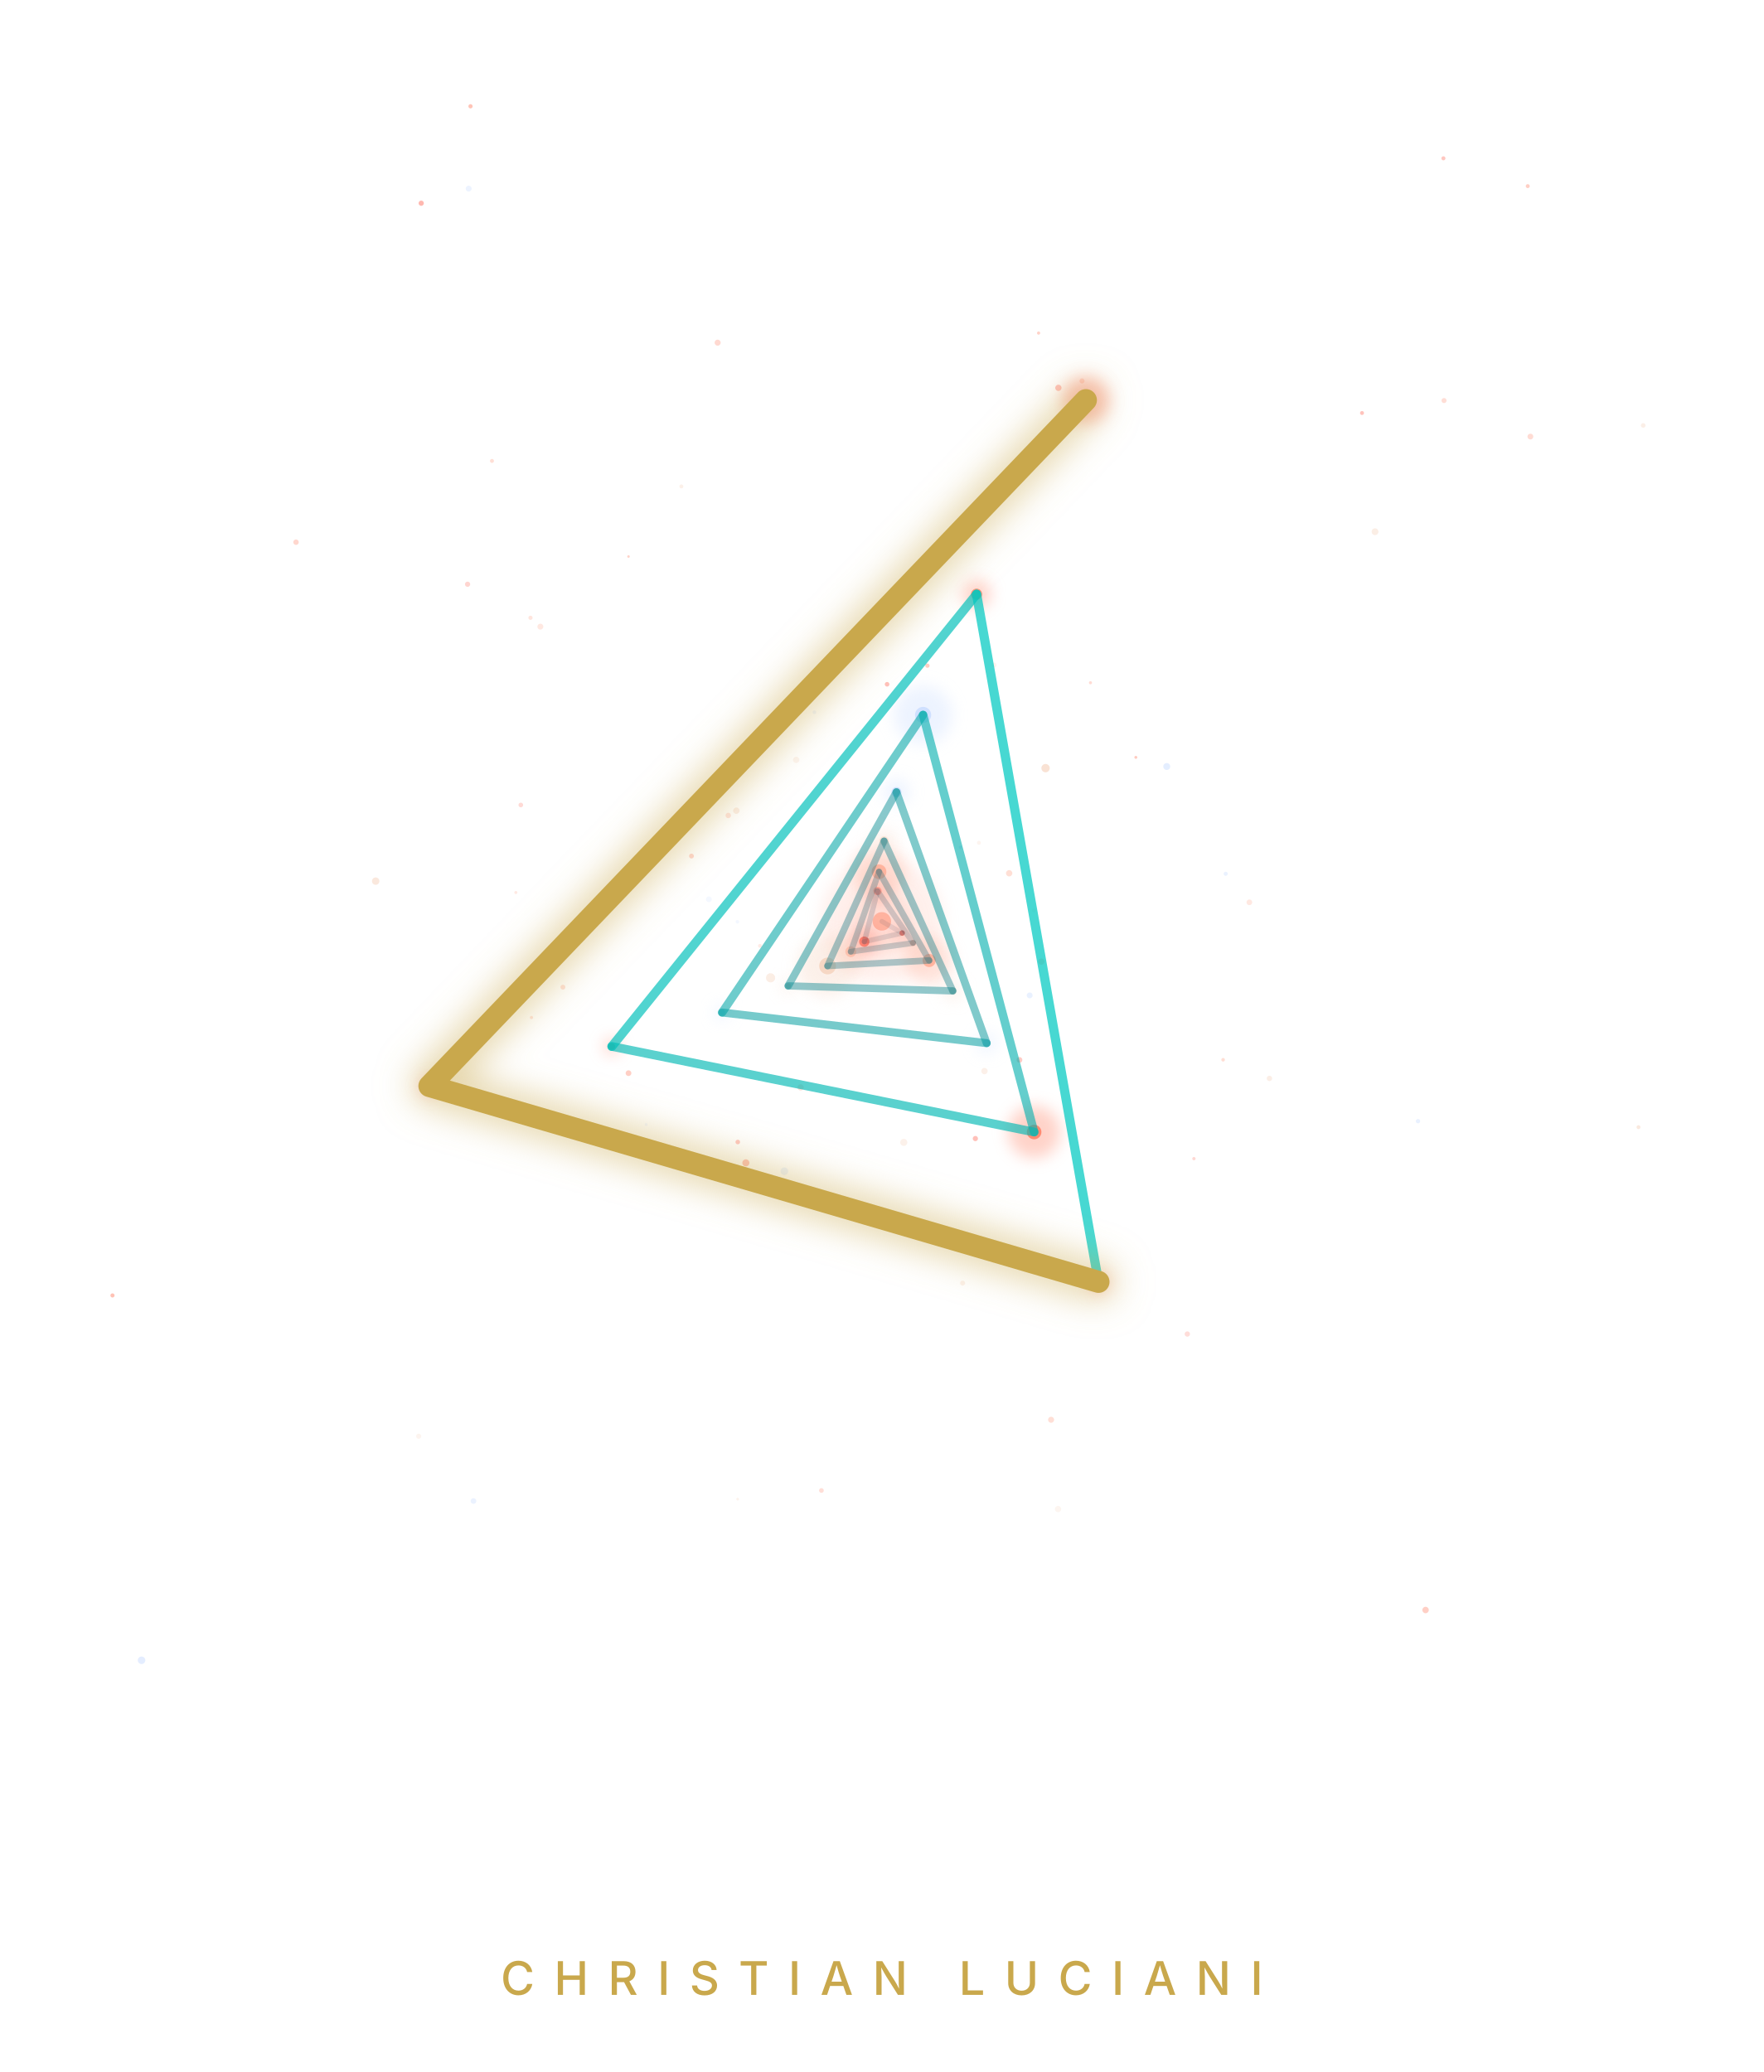
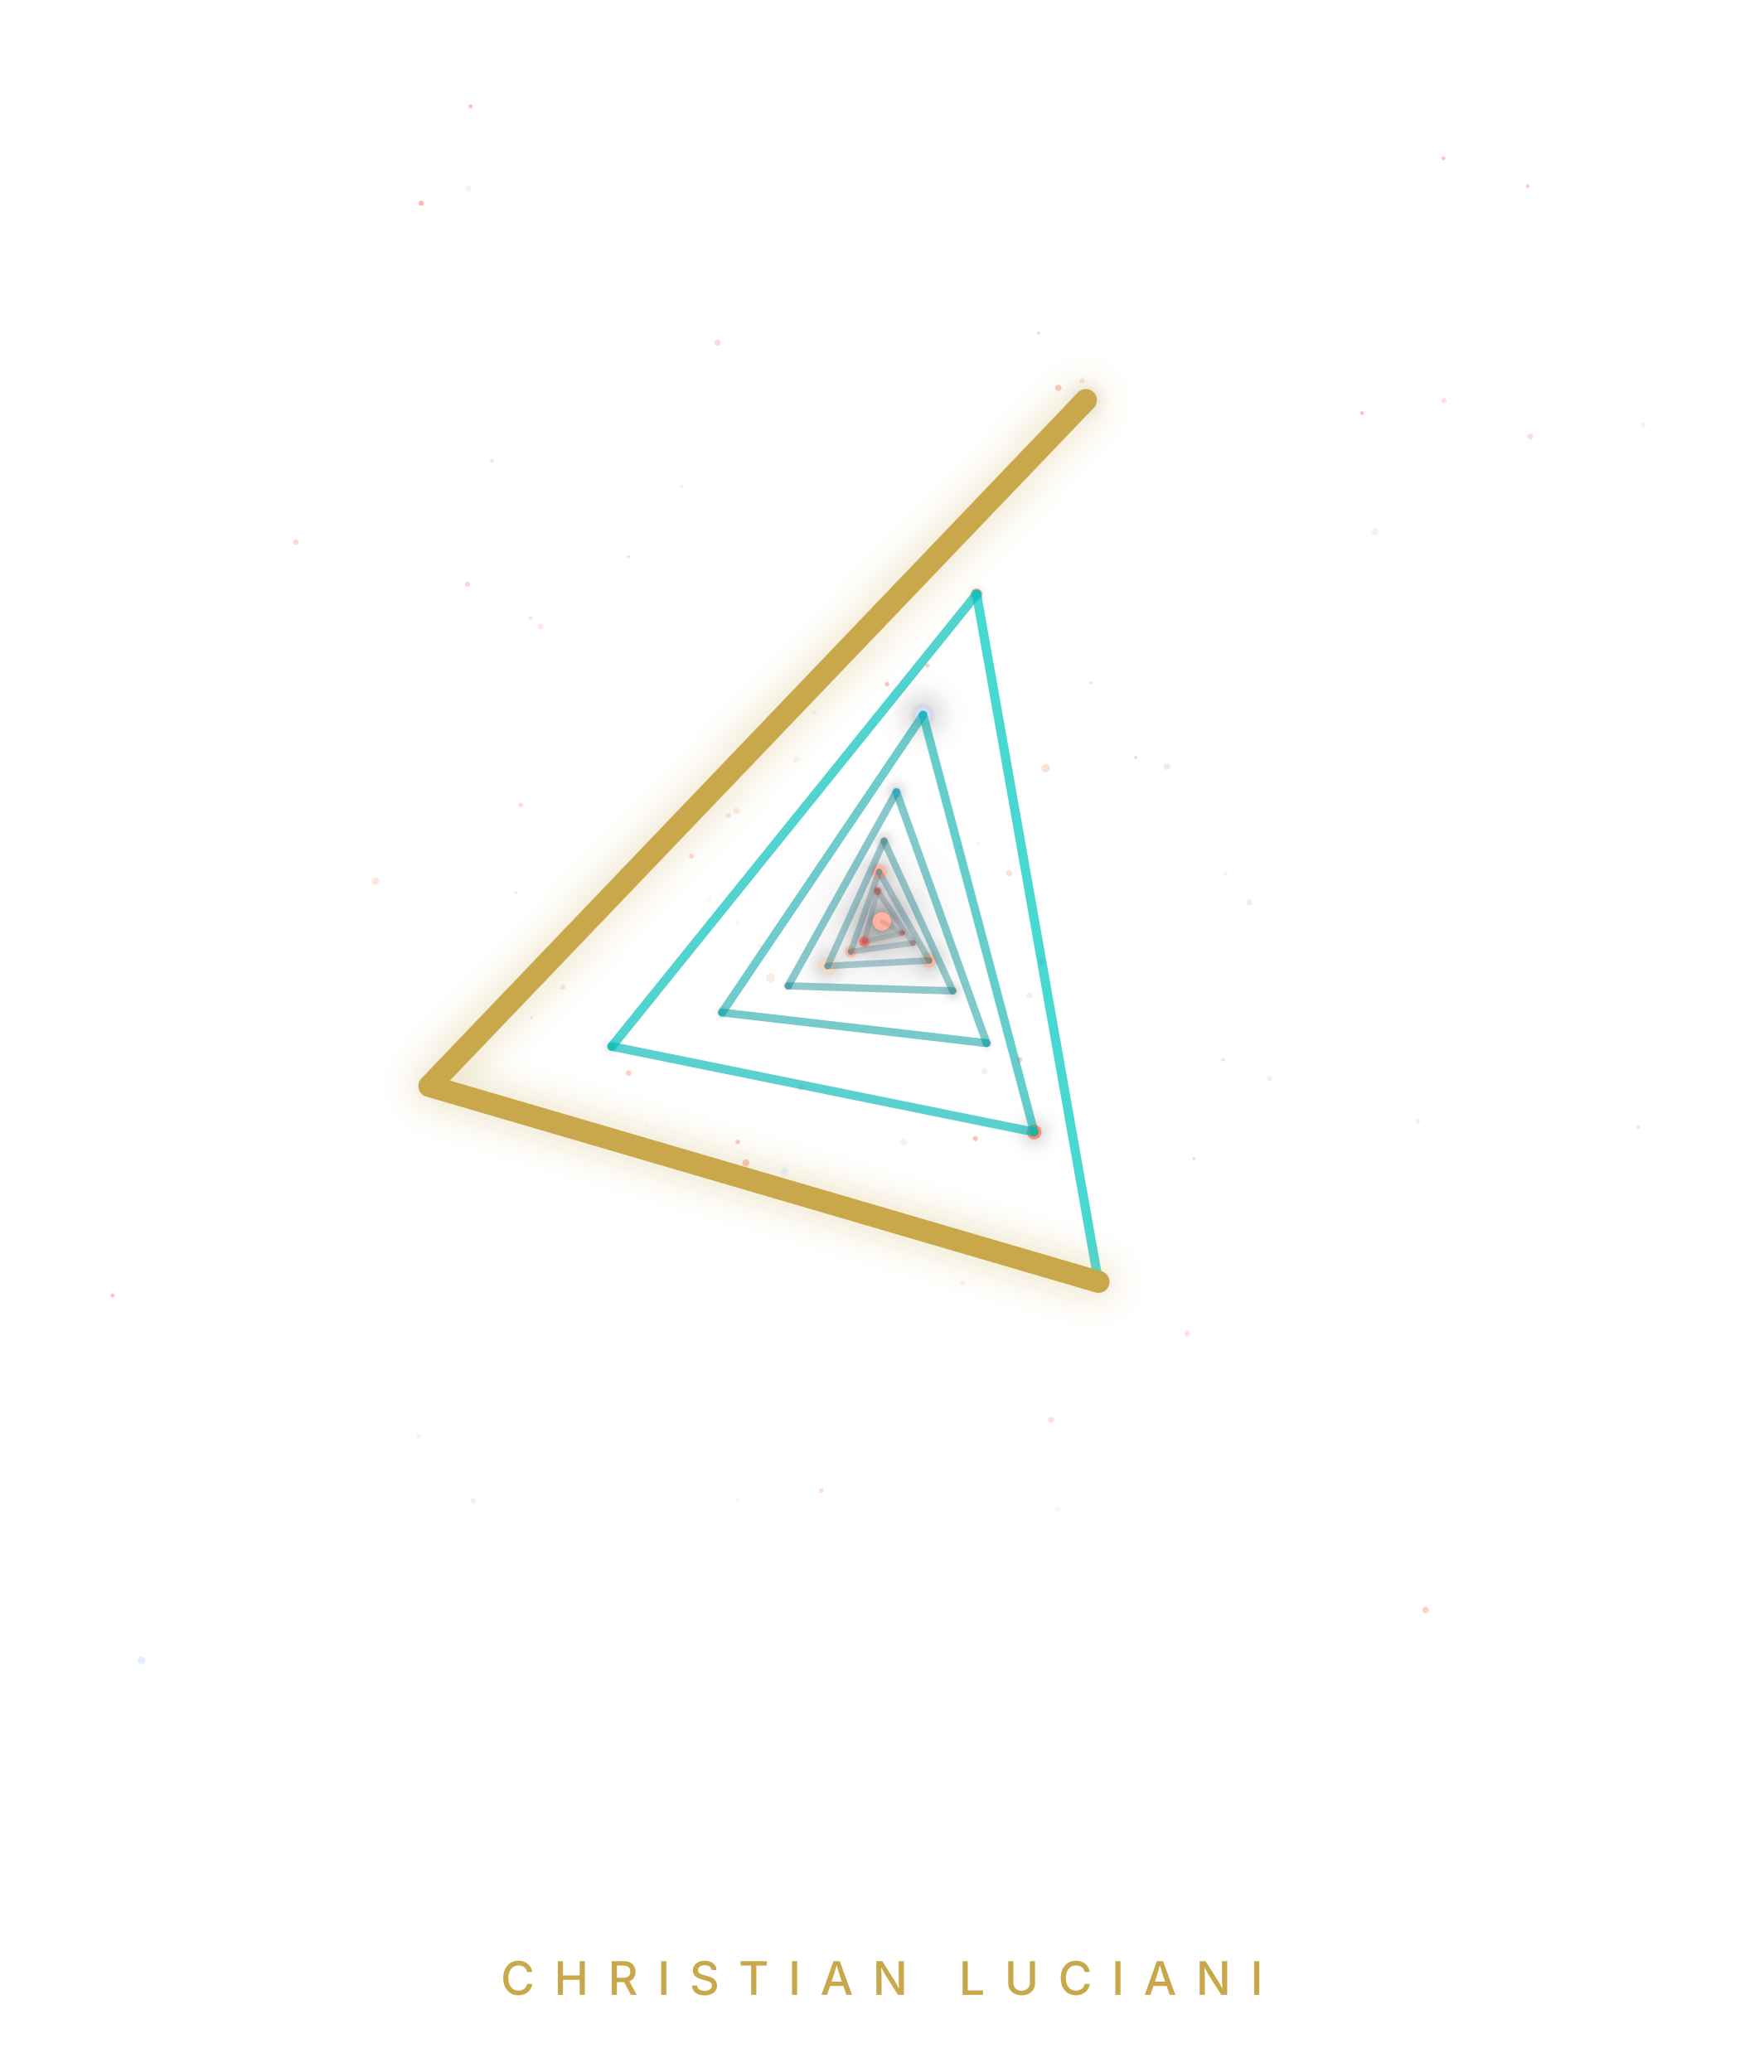
<svg xmlns="http://www.w3.org/2000/svg" viewBox="0 0 800 940" width="800" height="940" role="img" aria-label="Logo: triángulo espiral de conocimiento con nodos en cada vértice y una C final de Christian">
  <defs>
-     <filter id="glow" x="-80%" y="-80%" width="260%" height="260%">
+     <radialGradient id="halo-star" cx="50%" cy="50%" r="50%">
+       <stop offset="0%" stop-color="currentColor" stop-opacity="0.28" />
+       <stop offset="30%" stop-color="currentColor" stop-opacity="0.09" />
+       <stop offset="65%" stop-color="currentColor" stop-opacity="0.02" />
+       <stop offset="100%" stop-color="currentColor" stop-opacity="0" />
+     </radialGradient>
+     <radialGradient id="halo-nova" cx="50%" cy="50%" r="50%">
+       <stop offset="0%" stop-color="currentColor" stop-opacity="0.16" />
+       <stop offset="40%" stop-color="currentColor" stop-opacity="0.05" />
+       <stop offset="75%" stop-color="currentColor" stop-opacity="0.01" />
+       <stop offset="100%" stop-color="currentColor" stop-opacity="0" />
+     </radialGradient>
+     <filter id="halo-blur" x="-80%" y="-80%" width="260%" height="260%">
      <feGaussianBlur stdDeviation="8" />
-     </filter>
-     <filter id="glow2" x="-80%" y="-80%" width="260%" height="260%">
-       <feGaussianBlur stdDeviation="3.5" />
    </filter>
  </defs>
  <g id="logo-background" data-name="Background">
    <circle cx="245.1" cy="284.29" r="1.352" fill="#ffb49e" opacity="0.31" />
    <circle cx="212.09" cy="265.05" r="1.188" fill="#ff6f5e" opacity="0.292" />
    <circle cx="170.4" cy="399.74" r="1.681" fill="#f6d7c4" opacity="0.567" />
    <circle cx="435.66" cy="384.38" r="0.734" fill="#cfe0ff" opacity="0.533" />
    <circle cx="313.64" cy="388.37" r="1.1" fill="#ff8a70" opacity="0.347" />
    <circle cx="436.63" cy="582.11" r="1.141" fill="#f6d7c4" opacity="0.366" />
    <circle cx="694.16" cy="198.06" r="1.318" fill="#ff8a70" opacity="0.304" />
    <circle cx="554.79" cy="480.78" r="0.818" fill="#ffb49e" opacity="0.439" />
    <circle cx="743.2" cy="511.36" r="0.893" fill="#f6d7c4" opacity="0.544" />
    <circle cx="51.02" cy="587.7" r="0.943" fill="#ff8a70" opacity="0.518" />
    <circle cx="480.07" cy="175.95" r="1.426" fill="#ff6f5e" opacity="0.405" />
    <circle cx="241.07" cy="461.62" r="0.741" fill="#ffb49e" opacity="0.358" />
    <circle cx="223.15" cy="209.11" r="0.903" fill="#ffb49e" opacity="0.423" />
    <circle cx="654.72" cy="71.82" r="0.922" fill="#ff6f5e" opacity="0.388" />
    <circle cx="529.22" cy="347.74" r="1.568" fill="#cfe0ff" opacity="0.562" />
    <circle cx="474.25" cy="348.48" r="1.897" fill="#f6d7c4" opacity="0.722" />
    <circle cx="646.62" cy="730.41" r="1.463" fill="#ff8a70" opacity="0.409" />
    <circle cx="134.27" cy="245.98" r="1.234" fill="#ff8a70" opacity="0.346" />
    <circle cx="692.97" cy="84.44" r="0.903" fill="#ff8a70" opacity="0.41" />
    <circle cx="623.7" cy="241.23" r="1.538" fill="#f6d7c4" opacity="0.437" />
    <circle cx="191.06" cy="92.19" r="1.187" fill="#ff6f5e" opacity="0.491" />
    <circle cx="64.21" cy="753.22" r="1.706" fill="#cfe0ff" opacity="0.569" />
    <circle cx="363.15" cy="493.32" r="1.412" fill="#ffb49e" opacity="0.429" />
    <circle cx="654.99" cy="181.72" r="1.143" fill="#ff8a70" opacity="0.288" />
    <circle cx="338.31" cy="527.55" r="1.596" fill="#ff6f5e" opacity="0.41" />
    <circle cx="213.42" cy="48.22" r="0.965" fill="#ff8a70" opacity="0.502" />
    <circle cx="214.76" cy="680.96" r="1.293" fill="#cfe0ff" opacity="0.42" />
    <circle cx="212.58" cy="85.57" r="1.345" fill="#cfe0ff" opacity="0.385" />
    <circle cx="745.34" cy="193.01" r="1.048" fill="#f6d7c4" opacity="0.411" />
    <circle cx="643.19" cy="508.65" r="0.984" fill="#cfe0ff" opacity="0.468" />
    <circle cx="444.03" cy="382.36" r="0.901" fill="#f6d7c4" opacity="0.264" />
    <circle cx="457.75" cy="396.17" r="1.438" fill="#ffb49e" opacity="0.433" />
    <circle cx="468.95" cy="413.04" r="0.904" fill="#f6d7c4" opacity="0.244" />
    <circle cx="472.35" cy="436.26" r="1.433" fill="#ff8a70" opacity="0.341" />
    <circle cx="467.05" cy="451.58" r="1.344" fill="#cfe0ff" opacity="0.455" />
    <circle cx="462.42" cy="480.85" r="1.306" fill="#ff6f5e" opacity="0.362" />
    <circle cx="446.54" cy="485.92" r="1.441" fill="#f6d7c4" opacity="0.379" />
    <circle cx="442.41" cy="516.53" r="1.191" fill="#ff6f5e" opacity="0.434" />
    <circle cx="409.94" cy="518.27" r="1.605" fill="#f6d7c4" opacity="0.353" />
    <circle cx="355.78" cy="531.35" r="1.722" fill="#cfe0ff" opacity="0.398" />
    <circle cx="334.65" cy="518.1" r="1.045" fill="#ff6f5e" opacity="0.385" />
    <circle cx="293.09" cy="510.17" r="0.703" fill="#cfe0ff" opacity="0.252" />
    <circle cx="285.08" cy="486.86" r="1.305" fill="#ff8a70" opacity="0.407" />
    <circle cx="255.33" cy="447.84" r="1.113" fill="#ffb49e" opacity="0.406" />
    <circle cx="233.98" cy="404.9" r="0.702" fill="#ffb49e" opacity="0.291" />
    <circle cx="236.24" cy="365.2" r="1.056" fill="#ff6f5e" opacity="0.259" />
    <circle cx="240.63" cy="280.27" r="0.959" fill="#ffb49e" opacity="0.346" />
    <circle cx="285.09" cy="252.48" r="0.585" fill="#ff8a70" opacity="0.371" />
    <circle cx="309.07" cy="220.67" r="0.903" fill="#f6d7c4" opacity="0.37" />
    <circle cx="325.51" cy="155.46" r="1.377" fill="#ff8a70" opacity="0.323" />
    <circle cx="471.1" cy="151.1" r="0.727" fill="#ff8a70" opacity="0.385" />
    <circle cx="490.8" cy="172.83" r="1.149" fill="#ffb49e" opacity="0.404" />
    <circle cx="617.79" cy="187.37" r="0.899" fill="#ff6f5e" opacity="0.416" />
    <circle cx="349.52" cy="443.61" r="2.081" fill="#f6d7c4" opacity="0.436" />
    <circle cx="344.69" cy="429.09" r="0.864" fill="#ffb49e" opacity="0.262" />
    <circle cx="334.48" cy="418.19" r="0.799" fill="#cfe0ff" opacity="0.259" />
    <circle cx="321.53" cy="407.97" r="1.32" fill="#cfe0ff" opacity="0.231" />
    <circle cx="330.33" cy="369.96" r="1.236" fill="#ff8a70" opacity="0.234" />
    <circle cx="333.99" cy="367.78" r="1.458" fill="#f6d7c4" opacity="0.438" />
    <circle cx="361.13" cy="344.72" r="1.437" fill="#f6d7c4" opacity="0.293" />
    <circle cx="369.37" cy="323.1" r="0.829" fill="#cfe0ff" opacity="0.338" />
    <circle cx="402.37" cy="310.43" r="1.044" fill="#ff6f5e" opacity="0.436" />
    <circle cx="420.67" cy="302" r="0.972" fill="#ff8a70" opacity="0.419" />
    <circle cx="450.93" cy="301.71" r="1.112" fill="#f6d7c4" opacity="0.267" />
    <circle cx="494.63" cy="309.74" r="0.707" fill="#ff8a70" opacity="0.303" />
    <circle cx="515.2" cy="343.59" r="0.666" fill="#ff8a70" opacity="0.447" />
    <circle cx="555.96" cy="396.41" r="0.927" fill="#cfe0ff" opacity="0.435" />
    <circle cx="566.69" cy="409.36" r="1.293" fill="#ffb49e" opacity="0.308" />
    <circle cx="575.8" cy="489.24" r="1.232" fill="#f6d7c4" opacity="0.42" />
    <circle cx="541.55" cy="525.64" r="0.75" fill="#ff6f5e" opacity="0.272" />
    <circle cx="538.55" cy="605.2" r="1.208" fill="#ff6f5e" opacity="0.238" />
    <circle cx="476.76" cy="644.1" r="1.374" fill="#ffb49e" opacity="0.423" />
    <circle cx="479.91" cy="684.61" r="1.422" fill="#f6d7c4" opacity="0.261" />
    <circle cx="372.59" cy="676.19" r="1.067" fill="#ff8a70" opacity="0.283" />
    <circle cx="334.6" cy="680.11" r="0.632" fill="#f6d7c4" opacity="0.305" />
    <circle cx="189.9" cy="651.58" r="1.162" fill="#f6d7c4" opacity="0.266" />
  </g>
  <g id="logo-star-0" data-name="star 0">
-     <circle cx="400" cy="418" r="28" fill="#ffb3a0" opacity="0.2" filter="url(#glow2)" />
-     <circle cx="400" cy="418" r="14" fill="#ffb3a0" opacity="0.3" filter="url(#glow2)" />
+     <circle cx="400" cy="418" r="44.8" fill="url(#halo-nova)" color="#ffb3a0" />
+     <circle cx="400" cy="418" r="26.6" fill="url(#halo-nova)" color="#ffb3a0" />
+     <circle cx="400" cy="418" r="22.68" fill="url(#halo-star)" color="#ffb3a0" />
    <circle cx="400" cy="418" r="4.2" fill="#ffb3a0" opacity="1" />
  </g>
  <g id="logo-star-1" data-name="star 1">
-     <circle cx="409.22" cy="423.3" r="3.3" fill="#ff6f5e" opacity="0.34" filter="url(#glow2)" />
+     <circle cx="409.22" cy="423.3" r="4.55" fill="url(#halo-star)" color="#ff6f5e" />
    <circle cx="409.22" cy="423.3" r="1.27" fill="#ff6f5e" opacity="0.79" />
  </g>
  <g id="logo-star-2" data-name="star 2">
-     <circle cx="392.03" cy="427.2" r="6" fill="#ff6f5e" opacity="0.37" filter="url(#glow2)" />
+     <circle cx="392.03" cy="427.2" r="10.42" fill="url(#halo-star)" color="#ff6f5e" />
    <circle cx="392.03" cy="427.2" r="2.32" fill="#ff6f5e" opacity="0.92" />
  </g>
  <g id="logo-star-3" data-name="star 3">
-     <circle cx="398.03" cy="404.21" r="4.8" fill="#ff6f5e" opacity="0.32" filter="url(#glow2)" />
+     <circle cx="398.03" cy="404.21" r="5.58" fill="url(#halo-star)" color="#ff6f5e" />
    <circle cx="398.03" cy="404.21" r="1.86" fill="#ff6f5e" opacity="0.64" />
  </g>
  <g id="logo-star-4" data-name="star 4">
-     <circle cx="414.14" cy="427.8" r="3.7" fill="#ffb49e" opacity="0.34" filter="url(#glow2)" />
+     <circle cx="414.14" cy="427.8" r="5.51" fill="url(#halo-star)" color="#ffb49e" />
    <circle cx="414.14" cy="427.8" r="1.41" fill="#ffb49e" opacity="0.76" />
  </g>
  <g id="logo-star-5" data-name="star 5">
-     <circle cx="385.9" cy="431.75" r="6.4" fill="#ffb49e" opacity="0.36" filter="url(#glow2)" />
+     <circle cx="385.9" cy="431.75" r="5.95" fill="url(#halo-star)" color="#ffb49e" />
    <circle cx="385.9" cy="431.75" r="2.46" fill="#ffb49e" opacity="0.89" />
  </g>
  <g id="logo-star-6" data-name="star 6">
-     <circle cx="398.71" cy="395.49" r="12" fill="#ffb49e" opacity="0.38" filter="url(#glow2)" />
+     <circle cx="398.71" cy="395.49" r="15.43" fill="url(#halo-star)" color="#ffb49e" />
    <circle cx="398.71" cy="395.49" r="3.34" fill="#ffb49e" opacity="1" />
  </g>
  <g id="logo-star-7" data-name="star 7">
-     <circle cx="421.45" cy="435.74" r="10.7" fill="#ffb49e" opacity="0.38" filter="url(#glow2)" />
+     <circle cx="421.45" cy="435.74" r="16.7" fill="url(#halo-star)" color="#ffb49e" />
    <circle cx="421.45" cy="435.74" r="2.98" fill="#ffb49e" opacity="1" />
  </g>
  <g id="logo-star-8" data-name="star 8">
-     <circle cx="375.38" cy="438.23" r="13.7" fill="#f6d7c4" opacity="0.38" filter="url(#glow2)" />
+     <circle cx="375.38" cy="438.23" r="15.2" fill="url(#halo-star)" color="#f6d7c4" />
    <circle cx="375.38" cy="438.23" r="3.81" fill="#f6d7c4" opacity="1" />
  </g>
  <g id="logo-star-9" data-name="star 9">
-     <circle cx="401.01" cy="381.54" r="5.6" fill="#f6d7c4" opacity="0.3" filter="url(#glow2)" />
+     <circle cx="401.01" cy="381.54" r="7.81" fill="url(#halo-star)" color="#f6d7c4" />
    <circle cx="401.01" cy="381.54" r="2.14" fill="#f6d7c4" opacity="0.58" />
  </g>
  <g id="logo-star-10" data-name="star 10">
-     <circle cx="432.16" cy="449.54" r="4.4" fill="#f6d7c4" opacity="0.33" filter="url(#glow2)" />
+     <circle cx="432.16" cy="449.54" r="7.66" fill="url(#halo-star)" color="#f6d7c4" />
    <circle cx="432.16" cy="449.54" r="1.68" fill="#f6d7c4" opacity="0.7" />
  </g>
  <g id="logo-star-11" data-name="star 11">
-     <circle cx="357.54" cy="447.25" r="3.2" fill="#f6d7c4" opacity="0.35" filter="url(#glow2)" />
+     <circle cx="357.54" cy="447.25" r="3.78" fill="url(#halo-star)" color="#f6d7c4" />
    <circle cx="357.54" cy="447.25" r="1.23" fill="#f6d7c4" opacity="0.82" />
  </g>
  <g id="logo-star-12" data-name="star 12">
-     <circle cx="406.62" cy="359.35" r="5.9" fill="#cfe0ff" opacity="0.37" filter="url(#glow2)" />
+     <circle cx="406.62" cy="359.35" r="9.03" fill="url(#halo-star)" color="#cfe0ff" />
    <circle cx="406.62" cy="359.35" r="2.27" fill="#cfe0ff" opacity="0.95" />
  </g>
  <g id="logo-star-13" data-name="star 13">
-     <circle cx="447.53" cy="473.24" r="4.7" fill="#cfe0ff" opacity="0.32" filter="url(#glow2)" />
+     <circle cx="447.53" cy="473.24" r="4.53" fill="url(#halo-star)" color="#cfe0ff" />
    <circle cx="447.53" cy="473.24" r="1.82" fill="#cfe0ff" opacity="0.67" />
  </g>
  <g id="logo-star-14" data-name="star 14">
-     <circle cx="327.54" cy="459.34" r="3.5" fill="#cfe0ff" opacity="0.34" filter="url(#glow2)" />
+     <circle cx="327.54" cy="459.34" r="4.62" fill="url(#halo-star)" color="#cfe0ff" />
    <circle cx="327.54" cy="459.34" r="1.36" fill="#cfe0ff" opacity="0.79" />
  </g>
  <g id="logo-star-15" data-name="star 15">
-     <circle cx="418.7" cy="324.35" r="13.2" fill="#cfe0ff" opacity="0.38" filter="url(#glow2)" />
+     <circle cx="418.7" cy="324.35" r="20.84" fill="url(#halo-star)" color="#cfe0ff" />
    <circle cx="418.7" cy="324.35" r="3.67" fill="#cfe0ff" opacity="1" />
  </g>
  <g id="logo-star-16" data-name="star 16">
-     <circle cx="469.07" cy="513.57" r="11.9" fill="#ff8a70" opacity="0.38" filter="url(#glow2)" />
+     <circle cx="469.07" cy="513.57" r="13.41" fill="url(#halo-star)" color="#ff8a70" />
    <circle cx="469.07" cy="513.57" r="3.3" fill="#ff8a70" opacity="1" />
  </g>
  <g id="logo-star-17" data-name="star 17">
-     <circle cx="277.52" cy="474.73" r="3.9" fill="#ff8a70" opacity="0.34" filter="url(#glow2)" />
+     <circle cx="277.52" cy="474.73" r="5.58" fill="url(#halo-star)" color="#ff8a70" />
    <circle cx="277.52" cy="474.73" r="1.5" fill="#ff8a70" opacity="0.76" />
  </g>
  <g id="logo-star-18" data-name="star 18">
-     <circle cx="442.97" cy="269.58" r="6.6" fill="#ff8a70" opacity="0.36" filter="url(#glow2)" />
+     <circle cx="442.97" cy="269.58" r="5.67" fill="url(#halo-star)" color="#ff8a70" />
    <circle cx="442.97" cy="269.58" r="2.54" fill="#ff8a70" opacity="0.88" />
  </g>
  <g id="logo-star-19" data-name="star 19">
-     <circle cx="498.26" cy="581.54" r="5.4" fill="#ff8a70" opacity="0.31" filter="url(#glow2)" />
+     <circle cx="498.26" cy="581.54" r="6.56" fill="url(#halo-star)" color="#ff8a70" />
    <circle cx="498.26" cy="581.54" r="2.09" fill="#ff8a70" opacity="0.61" />
  </g>
  <g id="logo-star-20" data-name="star 20">
-     <circle cx="194.78" cy="492.7" r="4.2" fill="#ff6f5e" opacity="0.33" filter="url(#glow2)" />
+     <circle cx="194.78" cy="492.7" r="6.6" fill="url(#halo-star)" color="#ff6f5e" />
    <circle cx="194.78" cy="492.7" r="1.63" fill="#ff6f5e" opacity="0.73" />
  </g>
  <g id="logo-star-21" data-name="star 21">
-     <circle cx="492.54" cy="181.52" r="10.5" fill="#ff6f5e" opacity="0.38" filter="url(#glow2)" />
+     <circle cx="492.54" cy="181.52" r="11.09" fill="url(#halo-star)" color="#ff6f5e" />
    <circle cx="492.54" cy="181.52" r="2.93" fill="#ff6f5e" opacity="1" />
  </g>
  <g id="logo-spiral" data-name="Spiral" stroke-linecap="round" fill="none">
    <line x1="400" y1="418" x2="409.22" y2="423.3" stroke="rgb(22,50,79)" stroke-width="2.2" opacity="0.1" />
    <line x1="409.22" y1="423.3" x2="392.03" y2="427.2" stroke="rgb(21,58,85)" stroke-width="2.311" opacity="0.134" />
    <line x1="392.03" y1="427.2" x2="398.03" y2="404.21" stroke="rgb(20,67,92)" stroke-width="2.422" opacity="0.169" />
    <line x1="398.03" y1="404.21" x2="414.14" y2="427.8" stroke="rgb(18,75,98)" stroke-width="2.533" opacity="0.203" />
    <line x1="414.14" y1="427.8" x2="385.9" y2="431.75" stroke="rgb(17,84,104)" stroke-width="2.644" opacity="0.238" />
    <line x1="385.9" y1="431.75" x2="398.71" y2="395.49" stroke="rgb(16,92,110)" stroke-width="2.756" opacity="0.272" />
    <line x1="398.71" y1="395.49" x2="421.45" y2="435.74" stroke="rgb(15,100,117)" stroke-width="2.867" opacity="0.307" />
    <line x1="421.45" y1="435.74" x2="375.38" y2="438.23" stroke="rgb(13,109,123)" stroke-width="2.978" opacity="0.341" />
    <line x1="375.38" y1="438.23" x2="401.01" y2="381.54" stroke="rgb(12,117,129)" stroke-width="3.089" opacity="0.376" />
    <line x1="401.01" y1="381.54" x2="432.16" y2="449.54" stroke="rgb(11,126,136)" stroke-width="3.2" opacity="0.41" />
    <line x1="432.16" y1="449.54" x2="357.54" y2="447.25" stroke="rgb(10,134,142)" stroke-width="3.311" opacity="0.444" />
    <line x1="357.54" y1="447.25" x2="406.62" y2="359.35" stroke="rgb(9,142,148)" stroke-width="3.422" opacity="0.479" />
    <line x1="406.62" y1="359.35" x2="447.53" y2="473.24" stroke="rgb(7,151,154)" stroke-width="3.533" opacity="0.513" />
    <line x1="447.53" y1="473.24" x2="327.54" y2="459.34" stroke="rgb(6,159,161)" stroke-width="3.644" opacity="0.548" />
    <line x1="327.54" y1="459.34" x2="418.7" y2="324.35" stroke="rgb(5,167,167)" stroke-width="3.756" opacity="0.582" />
    <line x1="418.7" y1="324.35" x2="469.07" y2="513.57" stroke="rgb(4,176,173)" stroke-width="3.867" opacity="0.617" />
    <line x1="469.07" y1="513.57" x2="277.52" y2="474.73" stroke="rgb(2,184,179)" stroke-width="3.978" opacity="0.651" />
    <line x1="277.52" y1="474.73" x2="442.97" y2="269.58" stroke="rgb(1,193,186)" stroke-width="4.089" opacity="0.686" />
    <line x1="442.97" y1="269.58" x2="498.26" y2="581.54" stroke="rgb(0,201,192)" stroke-width="4.2" opacity="0.72" />
  </g>
  <g id="logo-c-triespiral" data-name="C TriSpiral" fill="none" stroke-linecap="round" stroke-linejoin="round">
-     <path d="M 498.262 581.535 L 194.776 492.696 L 492.54 181.524" stroke="#c9a84c" stroke-width="16" opacity="0.5" filter="url(#glow)" />
+     <path d="M 498.262 581.535 L 194.776 492.696 L 492.54 181.524" stroke="#c9a84c" stroke-width="16" opacity="0.3" filter="url(#halo-blur)" />
    <path d="M 498.262 581.535 L 194.776 492.696 L 492.54 181.524" stroke="#c9a84c" stroke-width="10" opacity="1" />
  </g>
  <g id="logo-typography" data-name="Typography" font-family="ui-sans-serif,system-ui,-apple-system,'Segoe UI',sans-serif" font-size="21" font-weight="500" fill="#c9a84c" letter-spacing="8.82">
    <text x="400" y="905" text-anchor="middle">CHRISTIAN LUCIANI</text>
  </g>
</svg>
